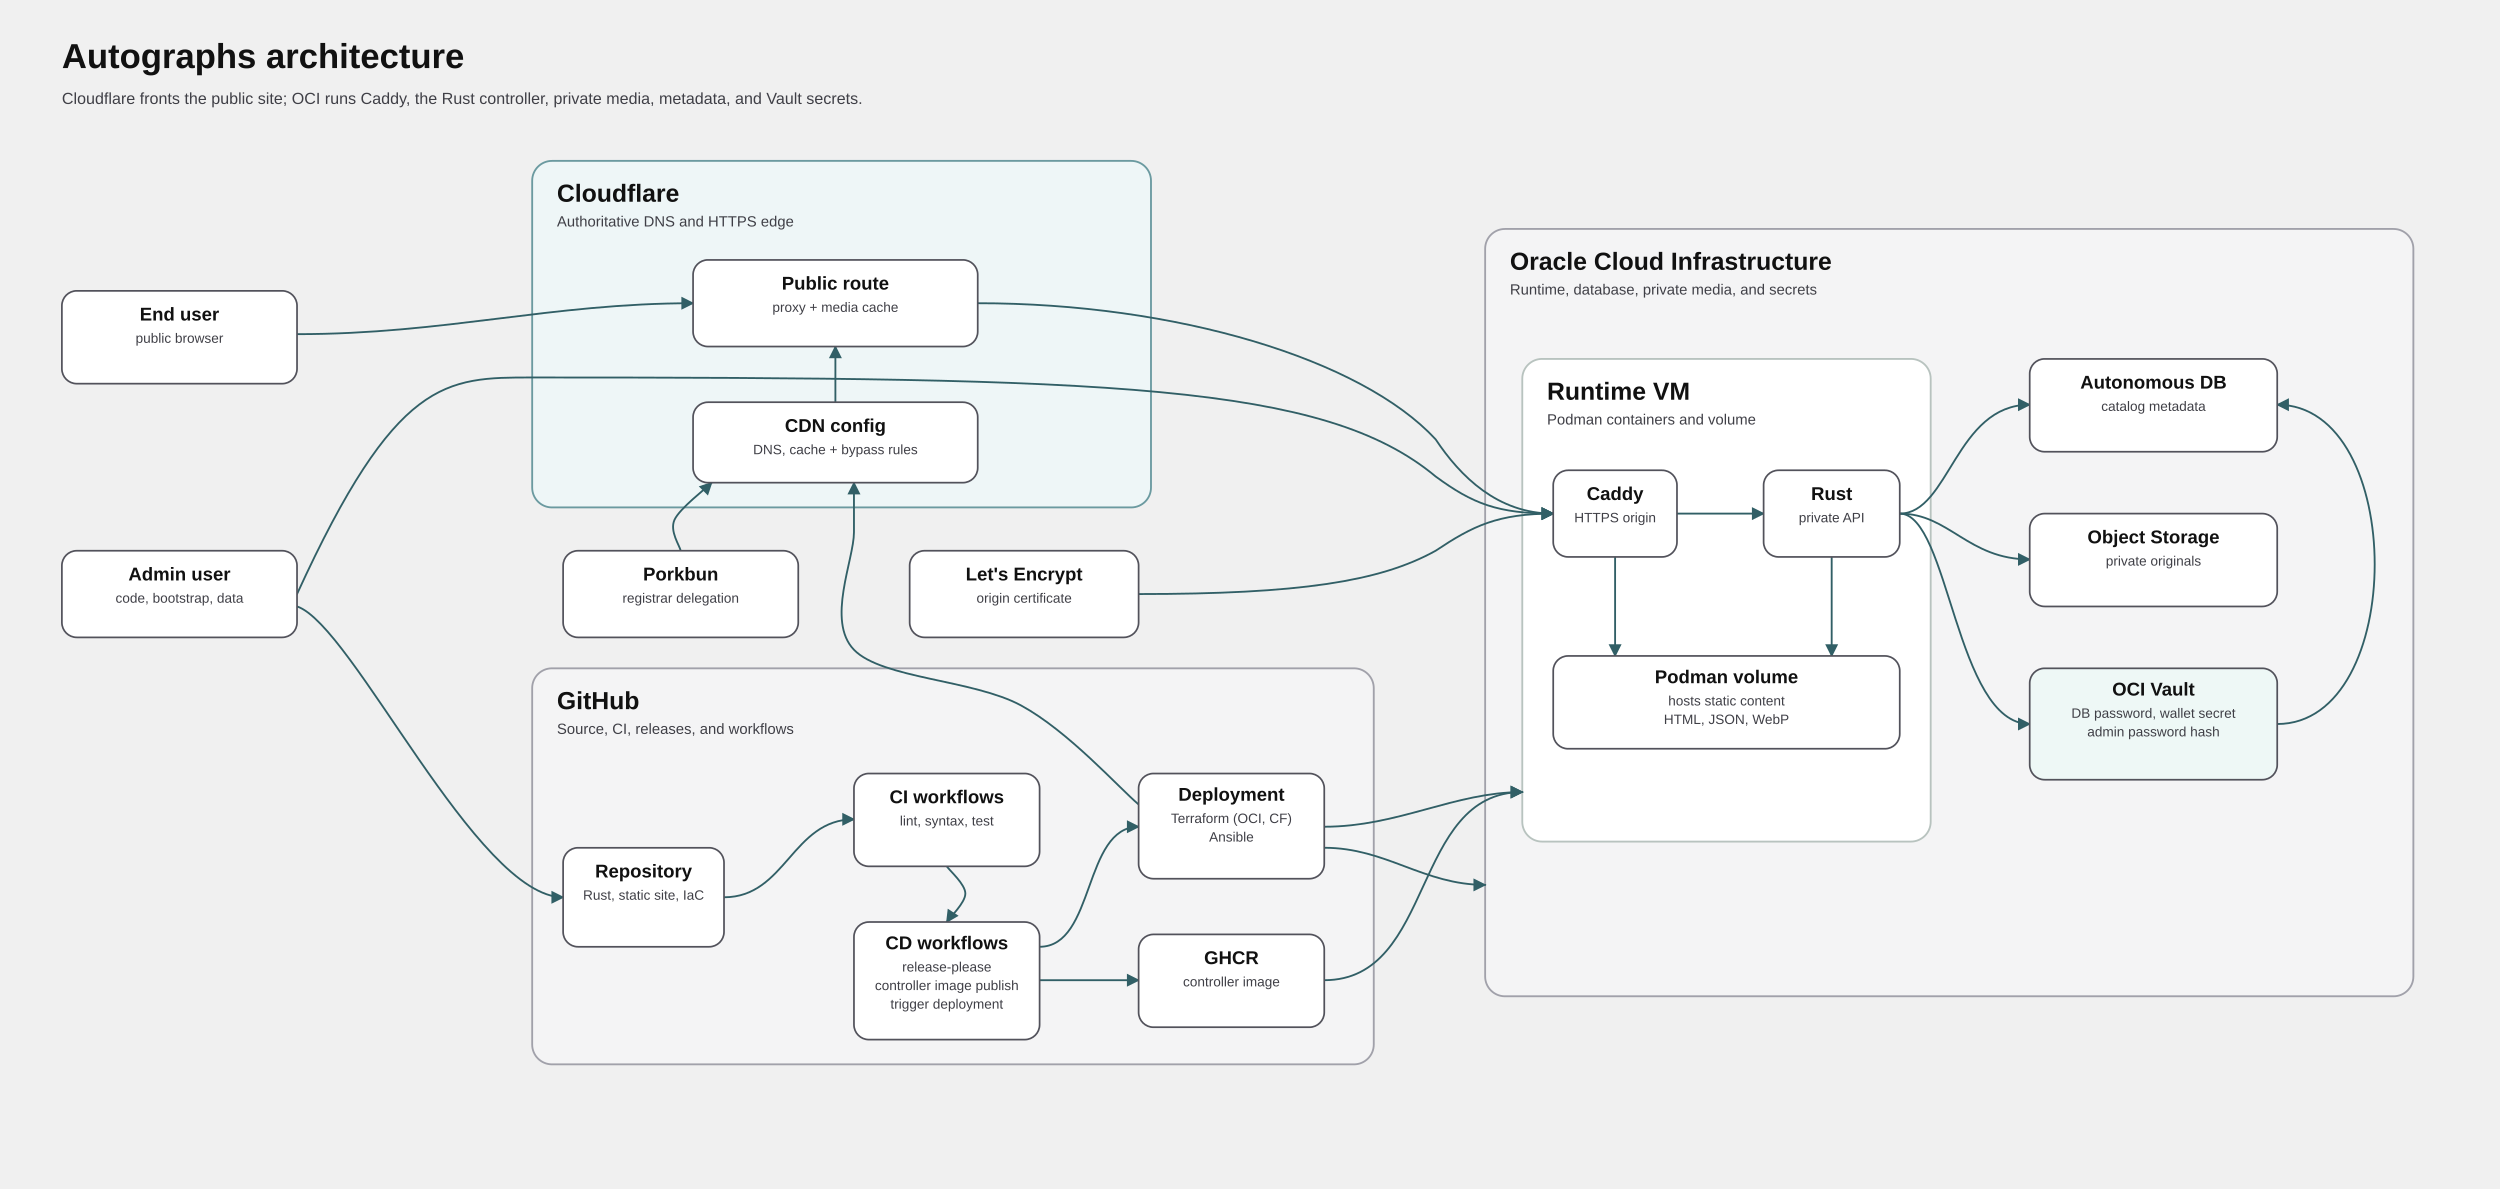
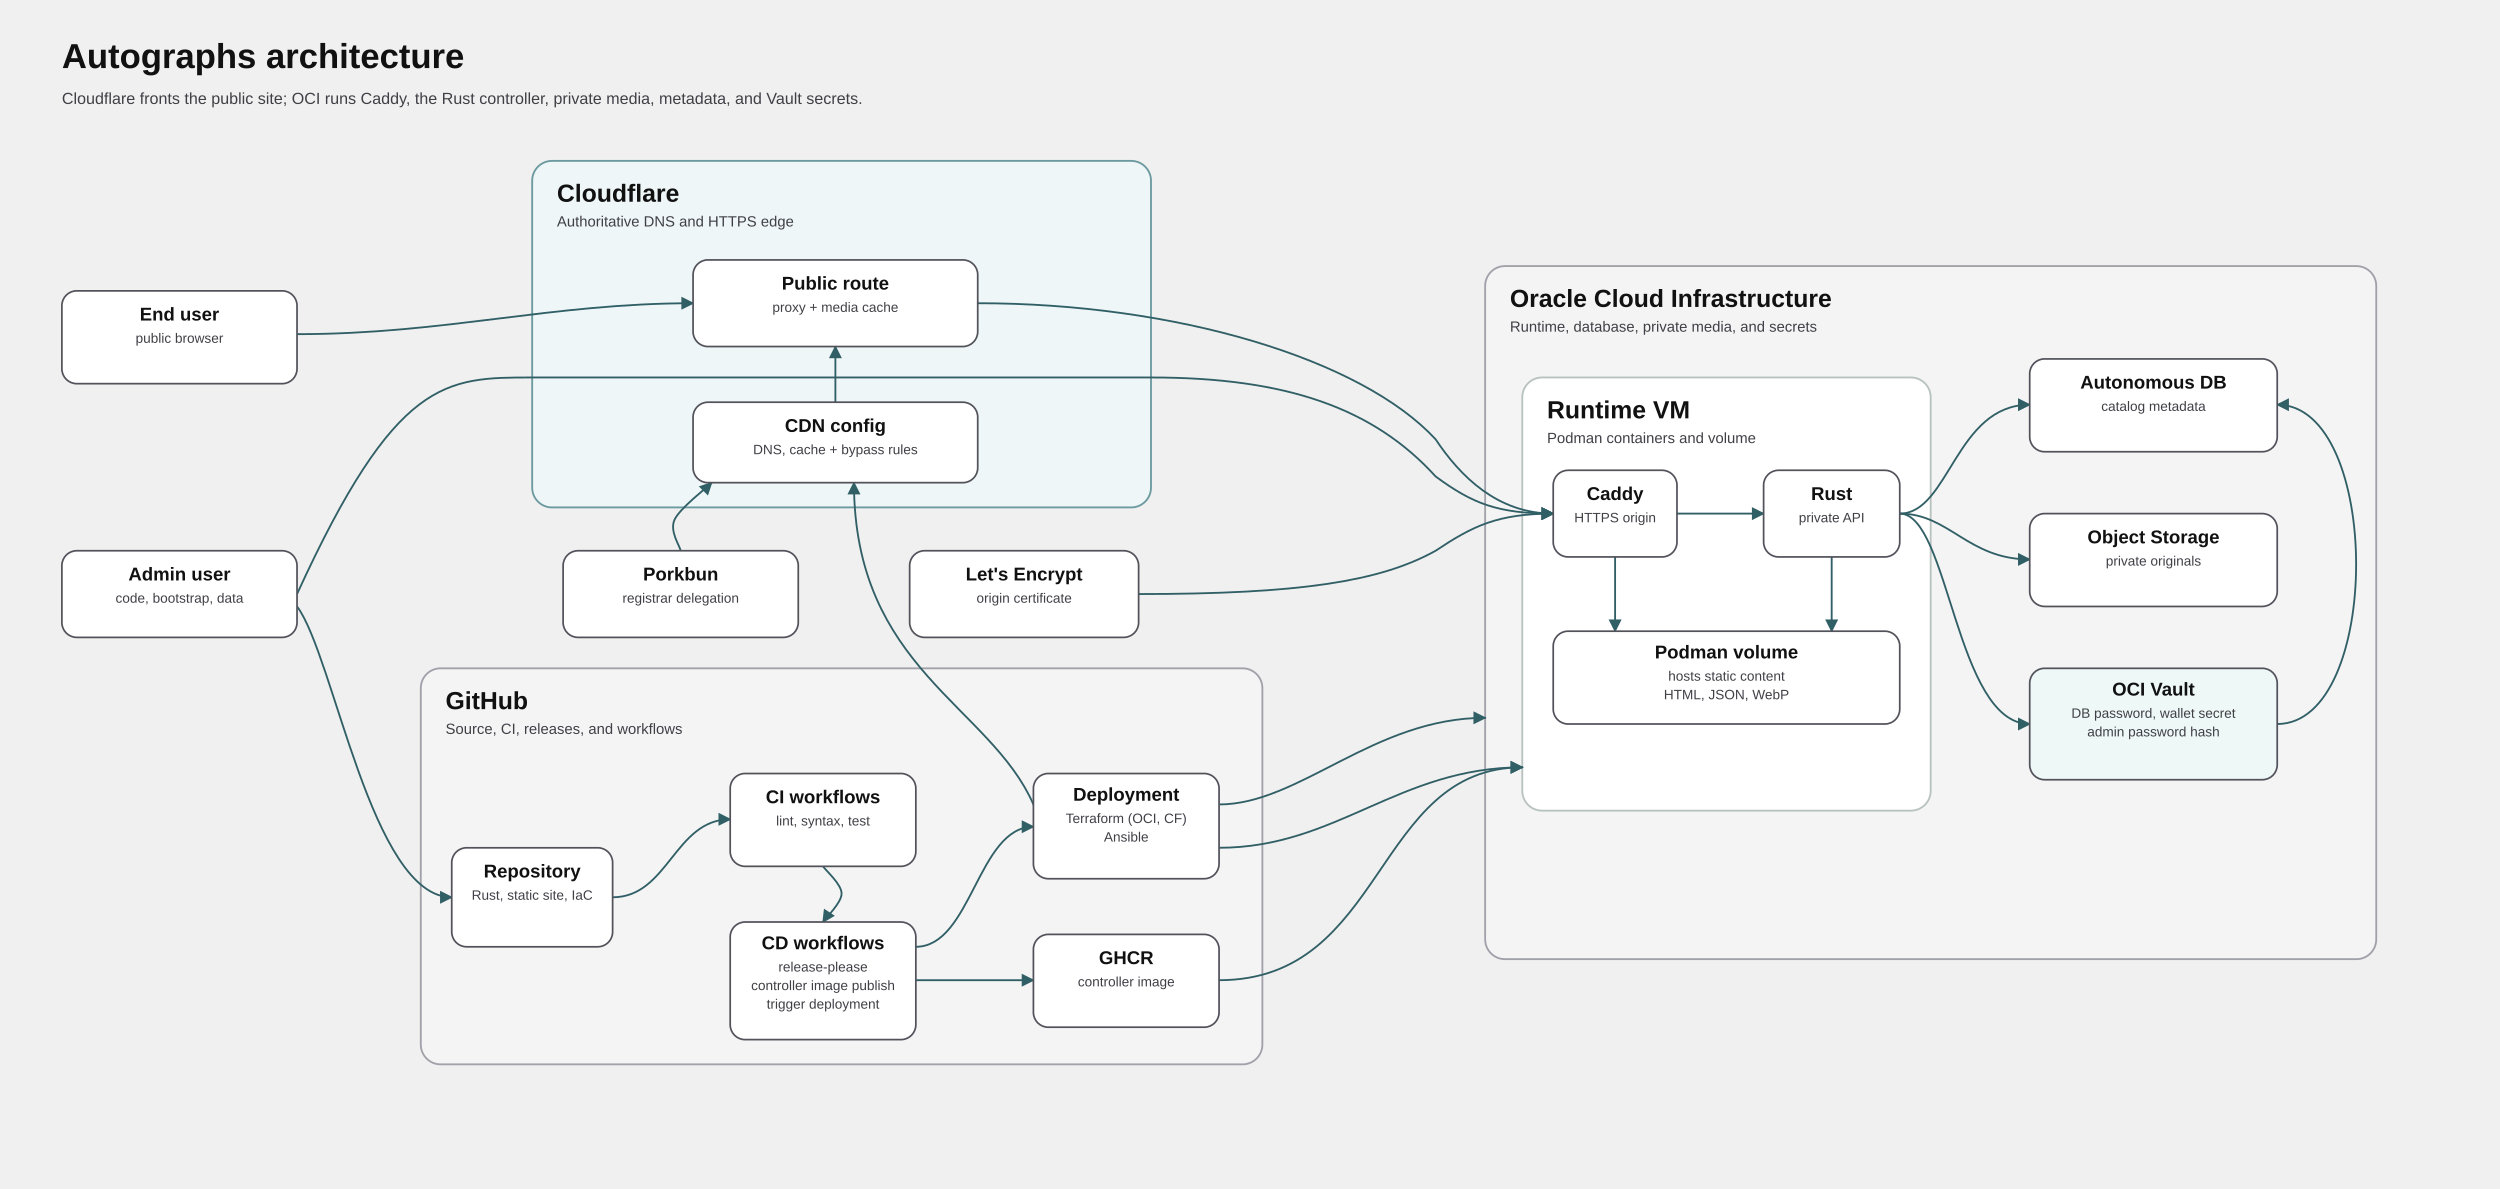
<svg xmlns="http://www.w3.org/2000/svg" viewBox="0 0 2020 960" role="img" aria-labelledby="title desc">
  <defs>
    <marker id="arrow" viewBox="0 0 10 10" refX="9" refY="5" markerWidth="7" markerHeight="7" orient="auto-start-reverse">
      <path d="M 0 0 L 10 5 L 0 10 z" fill="#315f66" />
    </marker>
    <style>
  .page-title { fill:#111; font:700 28px Arial,Helvetica,sans-serif; }
  .subtitle { fill:#3f3f46; font:13px Arial,Helvetica,sans-serif; }
  .zone { fill:#f4f4f5; stroke:#a1a1aa; stroke-width:1.5; }
  .edge-zone { fill:#eef6f7; stroke:#6b9aa0; }
  .panel { fill:#fff; stroke:#b8c3bf; stroke-width:1.5; }
  .box { fill:#fff; stroke:#52525b; stroke-width:1.4; }
  .accent { fill:#eef8f6; }
  .flow { fill:none; stroke:#315f66; stroke-width:1.5; stroke-linecap:round; stroke-linejoin:round; marker-end:url(#arrow); }
  .zone-title { fill:#111; font:700 20px Arial,Helvetica,sans-serif; }
  .zone-small { fill:#3f3f46; font:12px Arial,Helvetica,sans-serif; }
  .box-title { fill:#111; font:700 15px Arial,Helvetica,sans-serif; }
  .box-small { fill:#3f3f46; font:11px Arial,Helvetica,sans-serif; }
  .flow-label { fill:#315f66; font:600 11px Arial,Helvetica,sans-serif; paint-order:stroke; stroke:#fff; stroke-width:4px; stroke-linejoin:round; }
</style>
  </defs>
  <text x="50" y="55" class="page-title">Autographs architecture</text>
  <text x="50" y="84" class="subtitle">Cloudflare fronts the public site; OCI runs Caddy, the Rust controller, private media, metadata, and Vault secrets.</text>
  <rect x="430" y="130" width="500" height="280" rx="16" class="zone edge-zone" />
  <text x="450" y="163" class="zone-title">Cloudflare</text>
  <text x="450" y="183" class="zone-small">Authoritative DNS and HTTPS edge</text>
-   <rect x="430" y="540" width="680" height="320" rx="16" class="zone" />
-   <text x="450" y="573" class="zone-title">GitHub</text>
-   <text x="450" y="593" class="zone-small">Source, CI, releases, and workflows</text>
-   <rect x="1200" y="185" width="750" height="620" rx="16" class="zone" />
-   <text x="1220" y="218" class="zone-title">Oracle Cloud Infrastructure</text>
-   <text x="1220" y="238" class="zone-small">Runtime, database, private media, and secrets</text>
-   <rect x="1230" y="290" width="330" height="390" rx="16" class="panel" />
-   <text x="1250" y="323" class="zone-title">Runtime VM</text>
-   <text x="1250" y="343" class="zone-small">Podman containers and volume</text>
+   <rect x="340" y="540" width="680" height="320" rx="16" class="zone" />
+   <text x="360" y="573" class="zone-title">GitHub</text>
+   <text x="360" y="593" class="zone-small">Source, CI, releases, and workflows</text>
+   <rect x="1200" y="215" width="720" height="560" rx="16" class="zone" />
+   <text x="1220" y="248" class="zone-title">Oracle Cloud Infrastructure</text>
+   <text x="1220" y="268" class="zone-small">Runtime, database, private media, and secrets</text>
+   <rect x="1230" y="305" width="330" height="350" rx="16" class="panel" />
+   <text x="1250" y="338" class="zone-title">Runtime VM</text>
+   <text x="1250" y="358" class="zone-small">Podman containers and volume</text>
  <path d="M 240 270 C 360 270 445 245 560 245" class="flow" />
  <path d="M 550 445 C 549.167 440.833 540.833 429.167 545 420 C 549.167 410.833 570 395 575 390" class="flow" />
  <path d="M 675 325 C 675 317.5 675 287.5 675 280" class="flow" />
  <path d="M 790 245 C 950 245 1100 290 1160 355 C 1180 385 1210 415 1255 415" class="flow" />
-   <path d="M 240 480 C 320 305 360 305 430 305 C 900 305 1070 310 1160 385 C 1190 407 1210 415 1255 415" class="flow" />
-   <path d="M 240 490 C 285 505 385 725 455 725" class="flow" />
-   <path d="M 585 725 C 635 725 640 662 690 662" class="flow" />
-   <path d="M 765 700 C 767.5 703.667 780 714.5 780 722 C 780 729.5 767.5 741.167 765 745" class="flow" />
-   <path d="M 840 792 C 870 792 890 792 920 792" class="flow" />
-   <path d="M 840 765 C 885 765 875 668 920 668" class="flow" />
-   <path d="M 1070 668 C 1130 668 1175 640 1230 640" class="flow" />
-   <path d="M 1070 685 C 1120 685 1150 715 1200 715" class="flow" />
-   <path d="M 920 650 C 904.167 636.667 863.333 590.833 825 570 C 786.667 549.167 712.5 548.333 690 525 C 667.5 501.667 690 452.5 690 430 C 690 407.5 690 396.667 690 390" class="flow" />
-   <path d="M 1070 792 C 1160 792 1140 640 1230 640" class="flow" />
+   <path d="M 240 480 C 320 305 360 305 430 305 L 930 305 C 1040 305 1110 330 1160 385 C 1190 407 1210 415 1255 415" class="flow" />
+   <path d="M 240 490 C 270 530 300 725 365 725" class="flow" />
+   <path d="M 495 725 C 540 725 545 662 590 662" class="flow" />
+   <path d="M 665 700 C 667.5 703.667 680 714.5 680 722 C 680 729.5 667.5 741.167 665 745" class="flow" />
+   <path d="M 740 792 C 775 792 800 792 835 792" class="flow" />
+   <path d="M 740 765 C 785 765 790 668 835 668" class="flow" />
+   <path d="M 985 685 C 1080 685 1130 620 1230 620" class="flow" />
+   <path d="M 985 650 C 1050 650 1110 580 1200 580" class="flow" />
+   <path d="M 835 650 C 800 570 690 540 690 390" class="flow" />
+   <path d="M 985 792 C 1120 792 1110 620 1230 620" class="flow" />
  <path d="M 920 480 C 1050 480 1115 470 1160 445 C 1190 425 1210 415 1255 415" class="flow" />
  <path d="M 1355 415 C 1366.67 415 1413.33 415 1425 415" class="flow" />
-   <path d="M 1305 450 C 1305 463.333 1305 516.667 1305 530" class="flow" />
-   <path d="M 1480 450 C 1480 463.333 1480 516.667 1480 530" class="flow" />
+   <path d="M 1305 450 C 1305 460 1305 500 1305 510" class="flow" />
+   <path d="M 1480 450 C 1480 460 1480 500 1480 510" class="flow" />
  <path d="M 1535 415 C 1575 415 1580 327 1640 327" class="flow" />
  <path d="M 1535 415 C 1575 415 1590 452 1640 452" class="flow" />
  <path d="M 1535 415 C 1575 415 1580 585 1640 585" class="flow" />
-   <path d="M 1840 585 C 1945 585 1945 327 1840 327" class="flow" />
+   <path d="M 1840 585 C 1925 585 1925 327 1840 327" class="flow" />
  <rect x="560" y="210" width="230" height="70" rx="12" class="box" />
  <text x="675.0" y="234" text-anchor="middle" class="box-title">Public route</text>
  <text x="675.0" y="252" text-anchor="middle" class="box-small">proxy + media cache</text>
  <rect x="560" y="325" width="230" height="65" rx="12" class="box" />
  <text x="675.0" y="349" text-anchor="middle" class="box-title">CDN config</text>
  <text x="675.0" y="367" text-anchor="middle" class="box-small">DNS, cache + bypass rules</text>
-   <rect x="455" y="685" width="130" height="80" rx="12" class="box" />
-   <text x="520.0" y="709" text-anchor="middle" class="box-title">Repository</text>
-   <text x="520.0" y="727" text-anchor="middle" class="box-small">Rust, static site, IaC</text>
-   <rect x="690" y="625" width="150" height="75" rx="12" class="box" />
-   <text x="765.0" y="649" text-anchor="middle" class="box-title">CI workflows</text>
-   <text x="765.0" y="667" text-anchor="middle" class="box-small">lint, syntax, test</text>
-   <rect x="690" y="745" width="150" height="95" rx="12" class="box" />
-   <text x="765.0" y="767" text-anchor="middle" class="box-title">CD workflows</text>
-   <text x="765.0" y="785" text-anchor="middle" class="box-small">release-please</text>
-   <text x="765.0" y="800" text-anchor="middle" class="box-small">controller image publish</text>
-   <text x="765.0" y="815" text-anchor="middle" class="box-small">trigger deployment</text>
-   <rect x="920" y="625" width="150" height="85" rx="12" class="box" />
-   <text x="995.0" y="647" text-anchor="middle" class="box-title">Deployment</text>
-   <text x="995.0" y="665" text-anchor="middle" class="box-small">Terraform (OCI, CF)</text>
-   <text x="995.0" y="680" text-anchor="middle" class="box-small">Ansible</text>
-   <rect x="920" y="755" width="150" height="75" rx="12" class="box" />
-   <text x="995.0" y="779" text-anchor="middle" class="box-title">GHCR</text>
-   <text x="995.0" y="797" text-anchor="middle" class="box-small">controller image</text>
+   <rect x="365" y="685" width="130" height="80" rx="12" class="box" />
+   <text x="430.0" y="709" text-anchor="middle" class="box-title">Repository</text>
+   <text x="430.0" y="727" text-anchor="middle" class="box-small">Rust, static site, IaC</text>
+   <rect x="590" y="625" width="150" height="75" rx="12" class="box" />
+   <text x="665.0" y="649" text-anchor="middle" class="box-title">CI workflows</text>
+   <text x="665.0" y="667" text-anchor="middle" class="box-small">lint, syntax, test</text>
+   <rect x="590" y="745" width="150" height="95" rx="12" class="box" />
+   <text x="665.0" y="767" text-anchor="middle" class="box-title">CD workflows</text>
+   <text x="665.0" y="785" text-anchor="middle" class="box-small">release-please</text>
+   <text x="665.0" y="800" text-anchor="middle" class="box-small">controller image publish</text>
+   <text x="665.0" y="815" text-anchor="middle" class="box-small">trigger deployment</text>
+   <rect x="835" y="625" width="150" height="85" rx="12" class="box" />
+   <text x="910.0" y="647" text-anchor="middle" class="box-title">Deployment</text>
+   <text x="910.0" y="665" text-anchor="middle" class="box-small">Terraform (OCI, CF)</text>
+   <text x="910.0" y="680" text-anchor="middle" class="box-small">Ansible</text>
+   <rect x="835" y="755" width="150" height="75" rx="12" class="box" />
+   <text x="910.0" y="779" text-anchor="middle" class="box-title">GHCR</text>
+   <text x="910.0" y="797" text-anchor="middle" class="box-small">controller image</text>
  <rect x="1255" y="380" width="100" height="70" rx="12" class="box" />
  <text x="1305.0" y="404" text-anchor="middle" class="box-title">Caddy</text>
  <text x="1305.0" y="422" text-anchor="middle" class="box-small">HTTPS origin</text>
  <rect x="1425" y="380" width="110" height="70" rx="12" class="box" />
  <text x="1480.0" y="404" text-anchor="middle" class="box-title">Rust</text>
  <text x="1480.0" y="422" text-anchor="middle" class="box-small">private API</text>
-   <rect x="1255" y="530" width="280" height="75" rx="12" class="box" />
-   <text x="1395.0" y="552" text-anchor="middle" class="box-title">Podman volume</text>
-   <text x="1395.0" y="570" text-anchor="middle" class="box-small">hosts static content</text>
-   <text x="1395.0" y="585" text-anchor="middle" class="box-small">HTML, JSON, WebP</text>
+   <rect x="1255" y="510" width="280" height="75" rx="12" class="box" />
+   <text x="1395.0" y="532" text-anchor="middle" class="box-title">Podman volume</text>
+   <text x="1395.0" y="550" text-anchor="middle" class="box-small">hosts static content</text>
+   <text x="1395.0" y="565" text-anchor="middle" class="box-small">HTML, JSON, WebP</text>
  <rect x="1640" y="290" width="200" height="75" rx="12" class="box" />
  <text x="1740.0" y="314" text-anchor="middle" class="box-title">Autonomous DB</text>
  <text x="1740.0" y="332" text-anchor="middle" class="box-small">catalog metadata</text>
  <rect x="1640" y="415" width="200" height="75" rx="12" class="box" />
  <text x="1740.0" y="439" text-anchor="middle" class="box-title">Object Storage</text>
  <text x="1740.0" y="457" text-anchor="middle" class="box-small">private originals</text>
  <rect x="1640" y="540" width="200" height="90" rx="12" class="box accent" />
  <text x="1740.0" y="562" text-anchor="middle" class="box-title">OCI Vault</text>
  <text x="1740.0" y="580" text-anchor="middle" class="box-small">DB password, wallet secret</text>
  <text x="1740.0" y="595" text-anchor="middle" class="box-small">admin password hash</text>
  <rect x="50" y="235" width="190" height="75" rx="12" class="box external" />
  <text x="145.0" y="259" text-anchor="middle" class="box-title">End user</text>
  <text x="145.0" y="277" text-anchor="middle" class="box-small">public browser</text>
  <rect x="455" y="445" width="190" height="70" rx="12" class="box external" />
  <text x="550.0" y="469" text-anchor="middle" class="box-title">Porkbun</text>
  <text x="550.0" y="487" text-anchor="middle" class="box-small">registrar delegation</text>
  <rect x="50" y="445" width="190" height="70" rx="12" class="box external" />
  <text x="145.0" y="469" text-anchor="middle" class="box-title">Admin user</text>
  <text x="145.0" y="487" text-anchor="middle" class="box-small">code, bootstrap, data</text>
  <rect x="735" y="445" width="185" height="70" rx="12" class="box external" />
  <text x="827.5" y="469" text-anchor="middle" class="box-title">Let's Encrypt</text>
  <text x="827.5" y="487" text-anchor="middle" class="box-small">origin certificate</text>
</svg>
